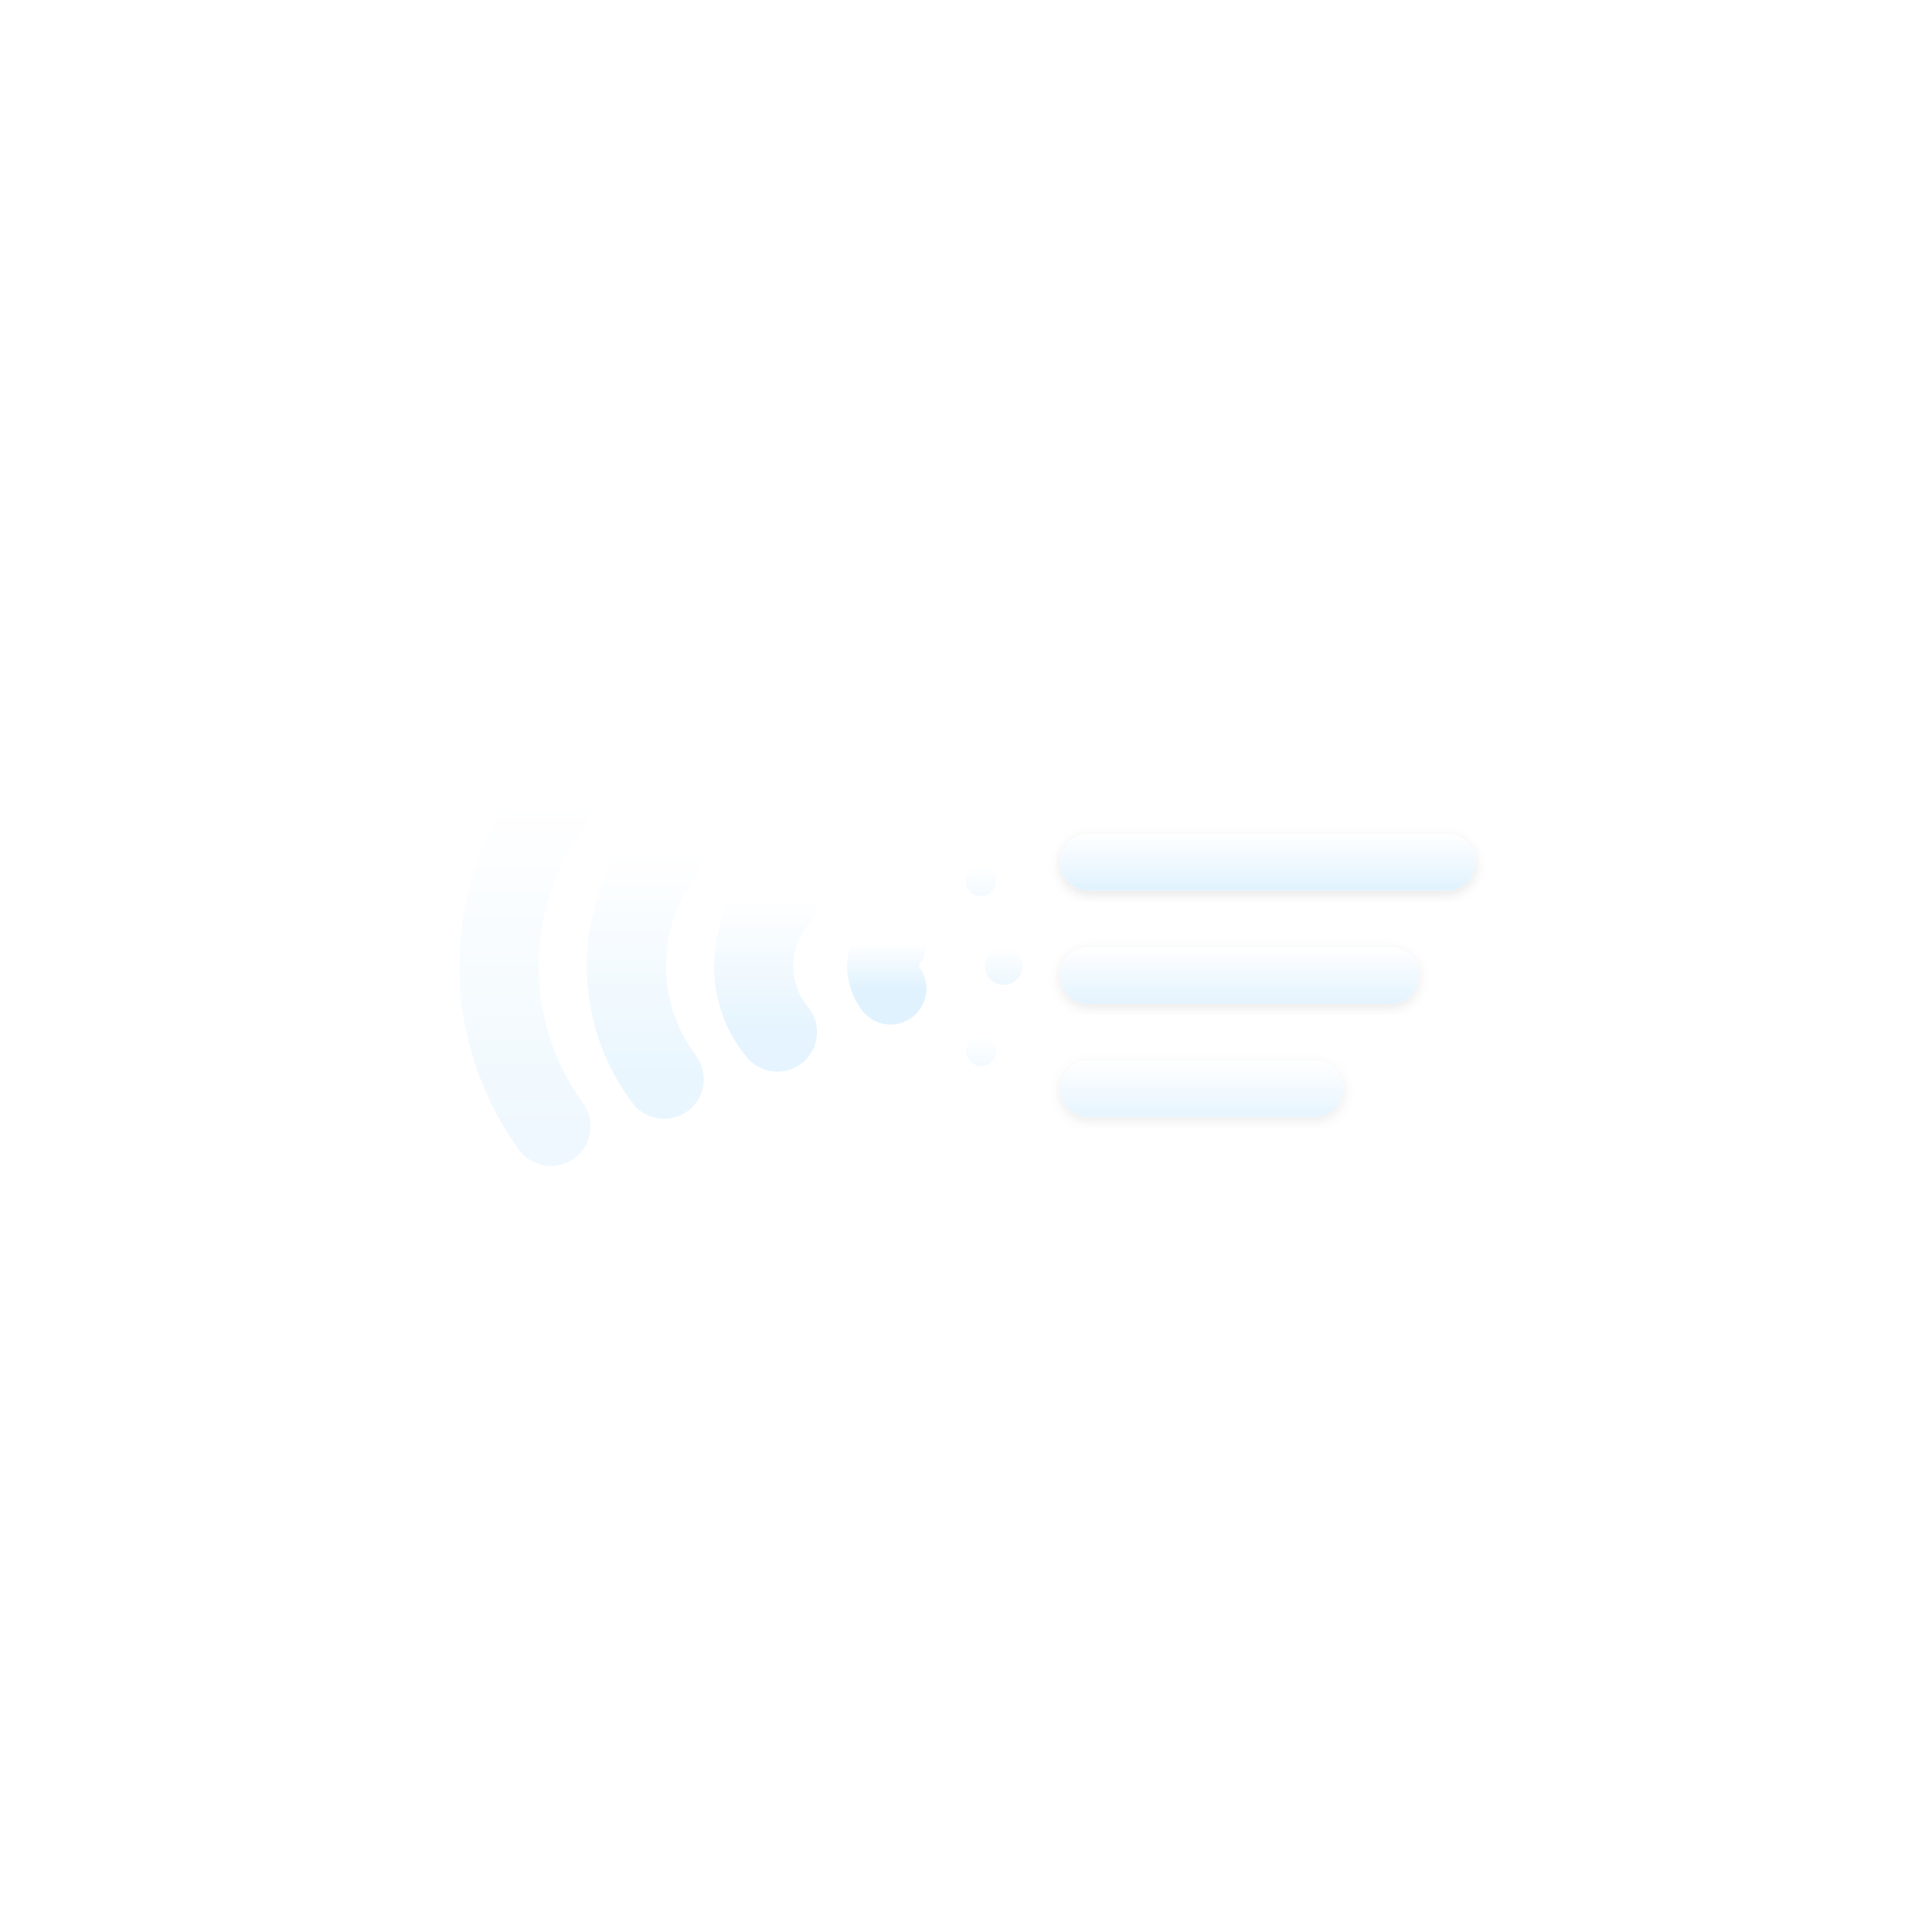
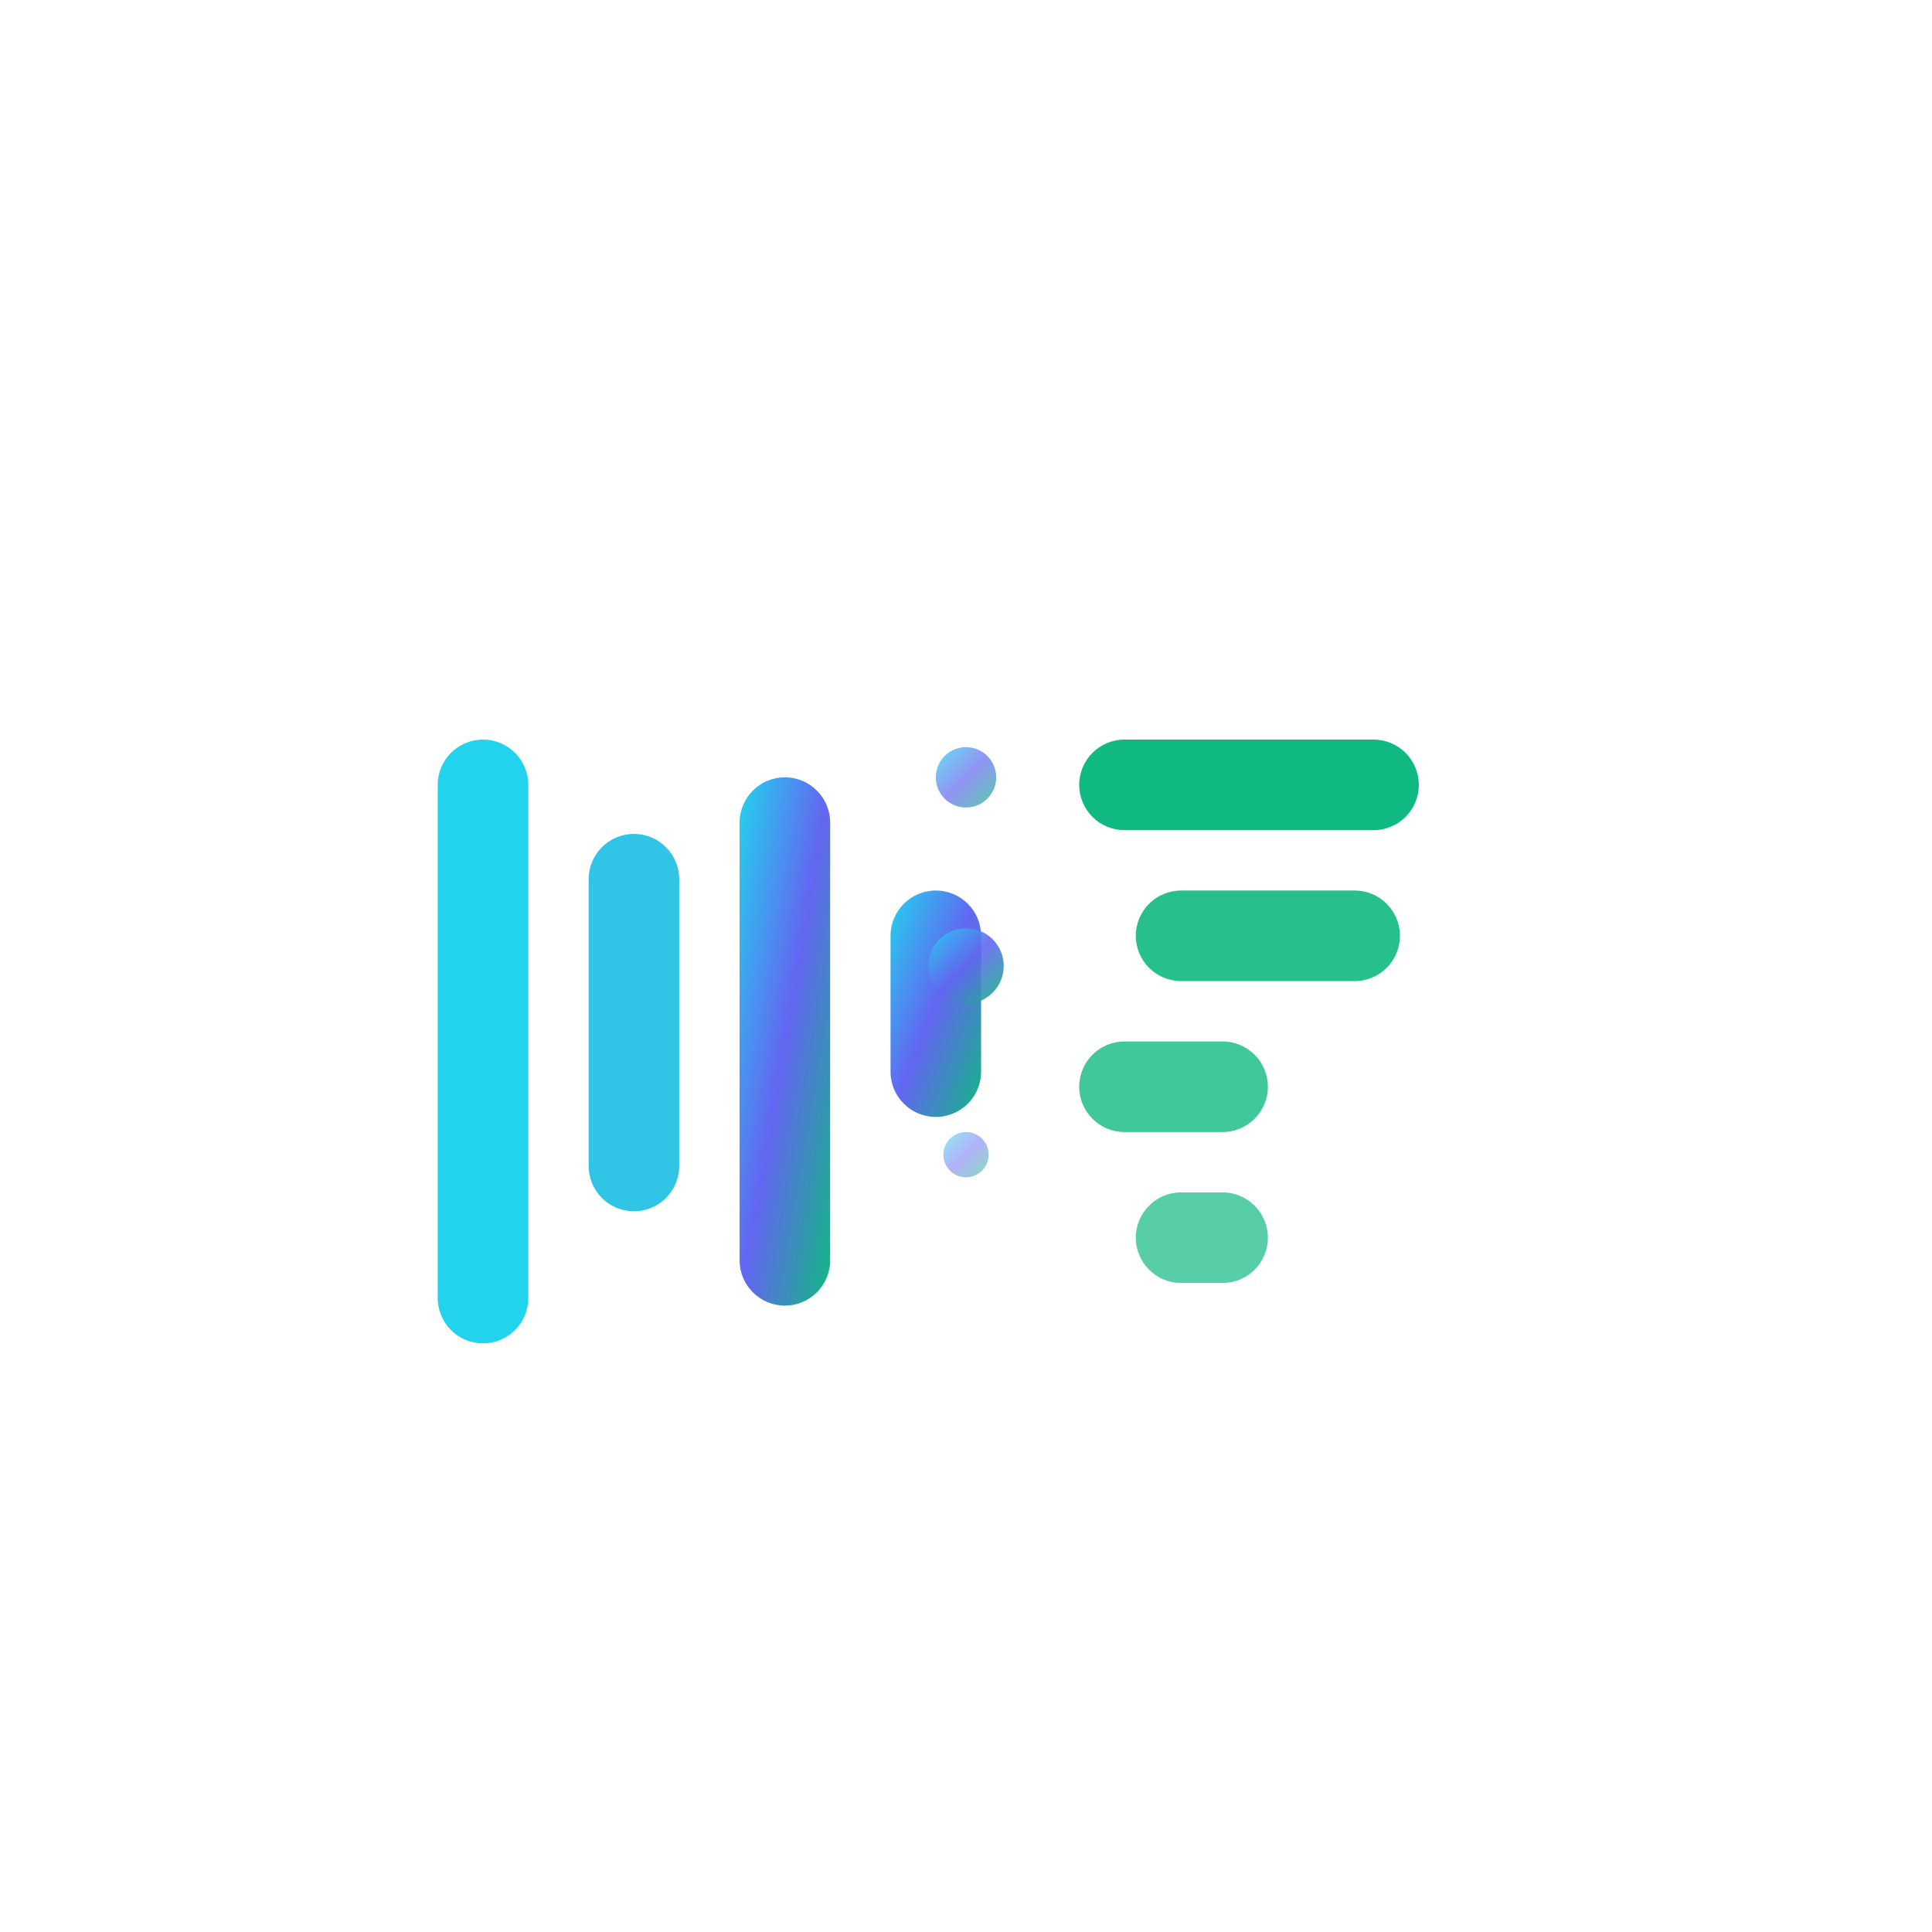
- <svg xmlns="http://www.w3.org/2000/svg" width="1024" height="1024" viewBox="0 0 1024 1024" fill="none">
+ <svg xmlns="http://www.w3.org/2000/svg" width="1024" height="1024" viewBox="0 0 1024 1024">
  <defs>
    <linearGradient id="iconGradient" x1="0%" y1="0%" x2="0%" y2="100%">
      <stop offset="0%" stop-color="#FFFFFF" />
      <stop offset="100%" stop-color="#E0F2FE" />
+     </linearGradient>
+     <linearGradient id="accentGradient" x1="0%" y1="0%" x2="100%" y2="100%">
+       <stop offset="0%" stop-color="#22D3EE" />
+       <stop offset="50%" stop-color="#6366F1" />
+       <stop offset="100%" stop-color="#10B981" />
    </linearGradient>
    <filter id="iconShadow" x="-20%" y="-20%" width="140%" height="140%">
      <feDropShadow dx="0" dy="2" stdDeviation="3" flood-color="rgba(0,0,0,0.1)" />
    </filter>
  </defs>
  <g transform="translate(512, 512)">
-     <path d="M -220 -85          A 145 145 0 0 0 -220 85" stroke="url(#iconGradient)" stroke-width="42" fill="none" stroke-linecap="round" opacity="0.5" />
-     <path d="M -160 -60          A 100 100 0 0 0 -160 60" stroke="url(#iconGradient)" stroke-width="42" fill="none" stroke-linecap="round" opacity="0.7" />
-     <path d="M -100 -35          A 55 55 0 0 0 -100 35" stroke="url(#iconGradient)" stroke-width="42" fill="none" stroke-linecap="round" opacity="0.85" />
-     <path d="M -40 -12          A 20 20 0 0 0 -40 12" stroke="url(#iconGradient)" stroke-width="38" fill="none" stroke-linecap="round" />
-     <circle cx="8" cy="-45" r="8" fill="url(#iconGradient)" opacity="0.4" />
-     <circle cx="20" cy="0" r="10" fill="url(#iconGradient)" opacity="0.6" />
-     <circle cx="8" cy="45" r="8" fill="url(#iconGradient)" opacity="0.4" />
-     <rect x="50" y="-70" width="220" height="30" rx="15" fill="url(#iconGradient)" filter="url(#iconShadow)" />
-     <rect x="50" y="-10" width="190" height="30" rx="15" fill="url(#iconGradient)" opacity="0.9" filter="url(#iconShadow)" />
-     <rect x="50" y="50" width="150" height="30" rx="15" fill="url(#iconGradient)" opacity="0.8" filter="url(#iconShadow)" />
+     <rect x="-280" y="-120" width="48" height="320" rx="24" fill="#22D3EE" />
+     <rect x="-200" y="-70" width="48" height="200" rx="24" fill="#30C4E6" />
+     <rect x="-120" y="-100" width="48" height="280" rx="24" fill="url(#accentGradient)" />
+     <rect x="-40" y="-40" width="48" height="120" rx="24" fill="url(#accentGradient)" />
+     <rect x="60" y="-120" width="180" height="48" rx="24" fill="#10B981" />
+     <rect x="90" y="-40" width="140" height="48" rx="24" fill="#10B981" opacity="0.9" />
+     <rect x="60" y="40" width="100" height="48" rx="24" fill="#10B981" opacity="0.8" />
+     <rect x="90" y="120" width="70" height="48" rx="24" fill="#10B981" opacity="0.7" />
+     <circle cx="0" cy="0" r="20" fill="url(#accentGradient)" opacity="0.9" />
+     <circle cx="0" cy="-100" r="16" fill="url(#accentGradient)" opacity="0.7" />
+     <circle cx="0" cy="100" r="12" fill="url(#accentGradient)" opacity="0.5" />
  </g>
</svg>
